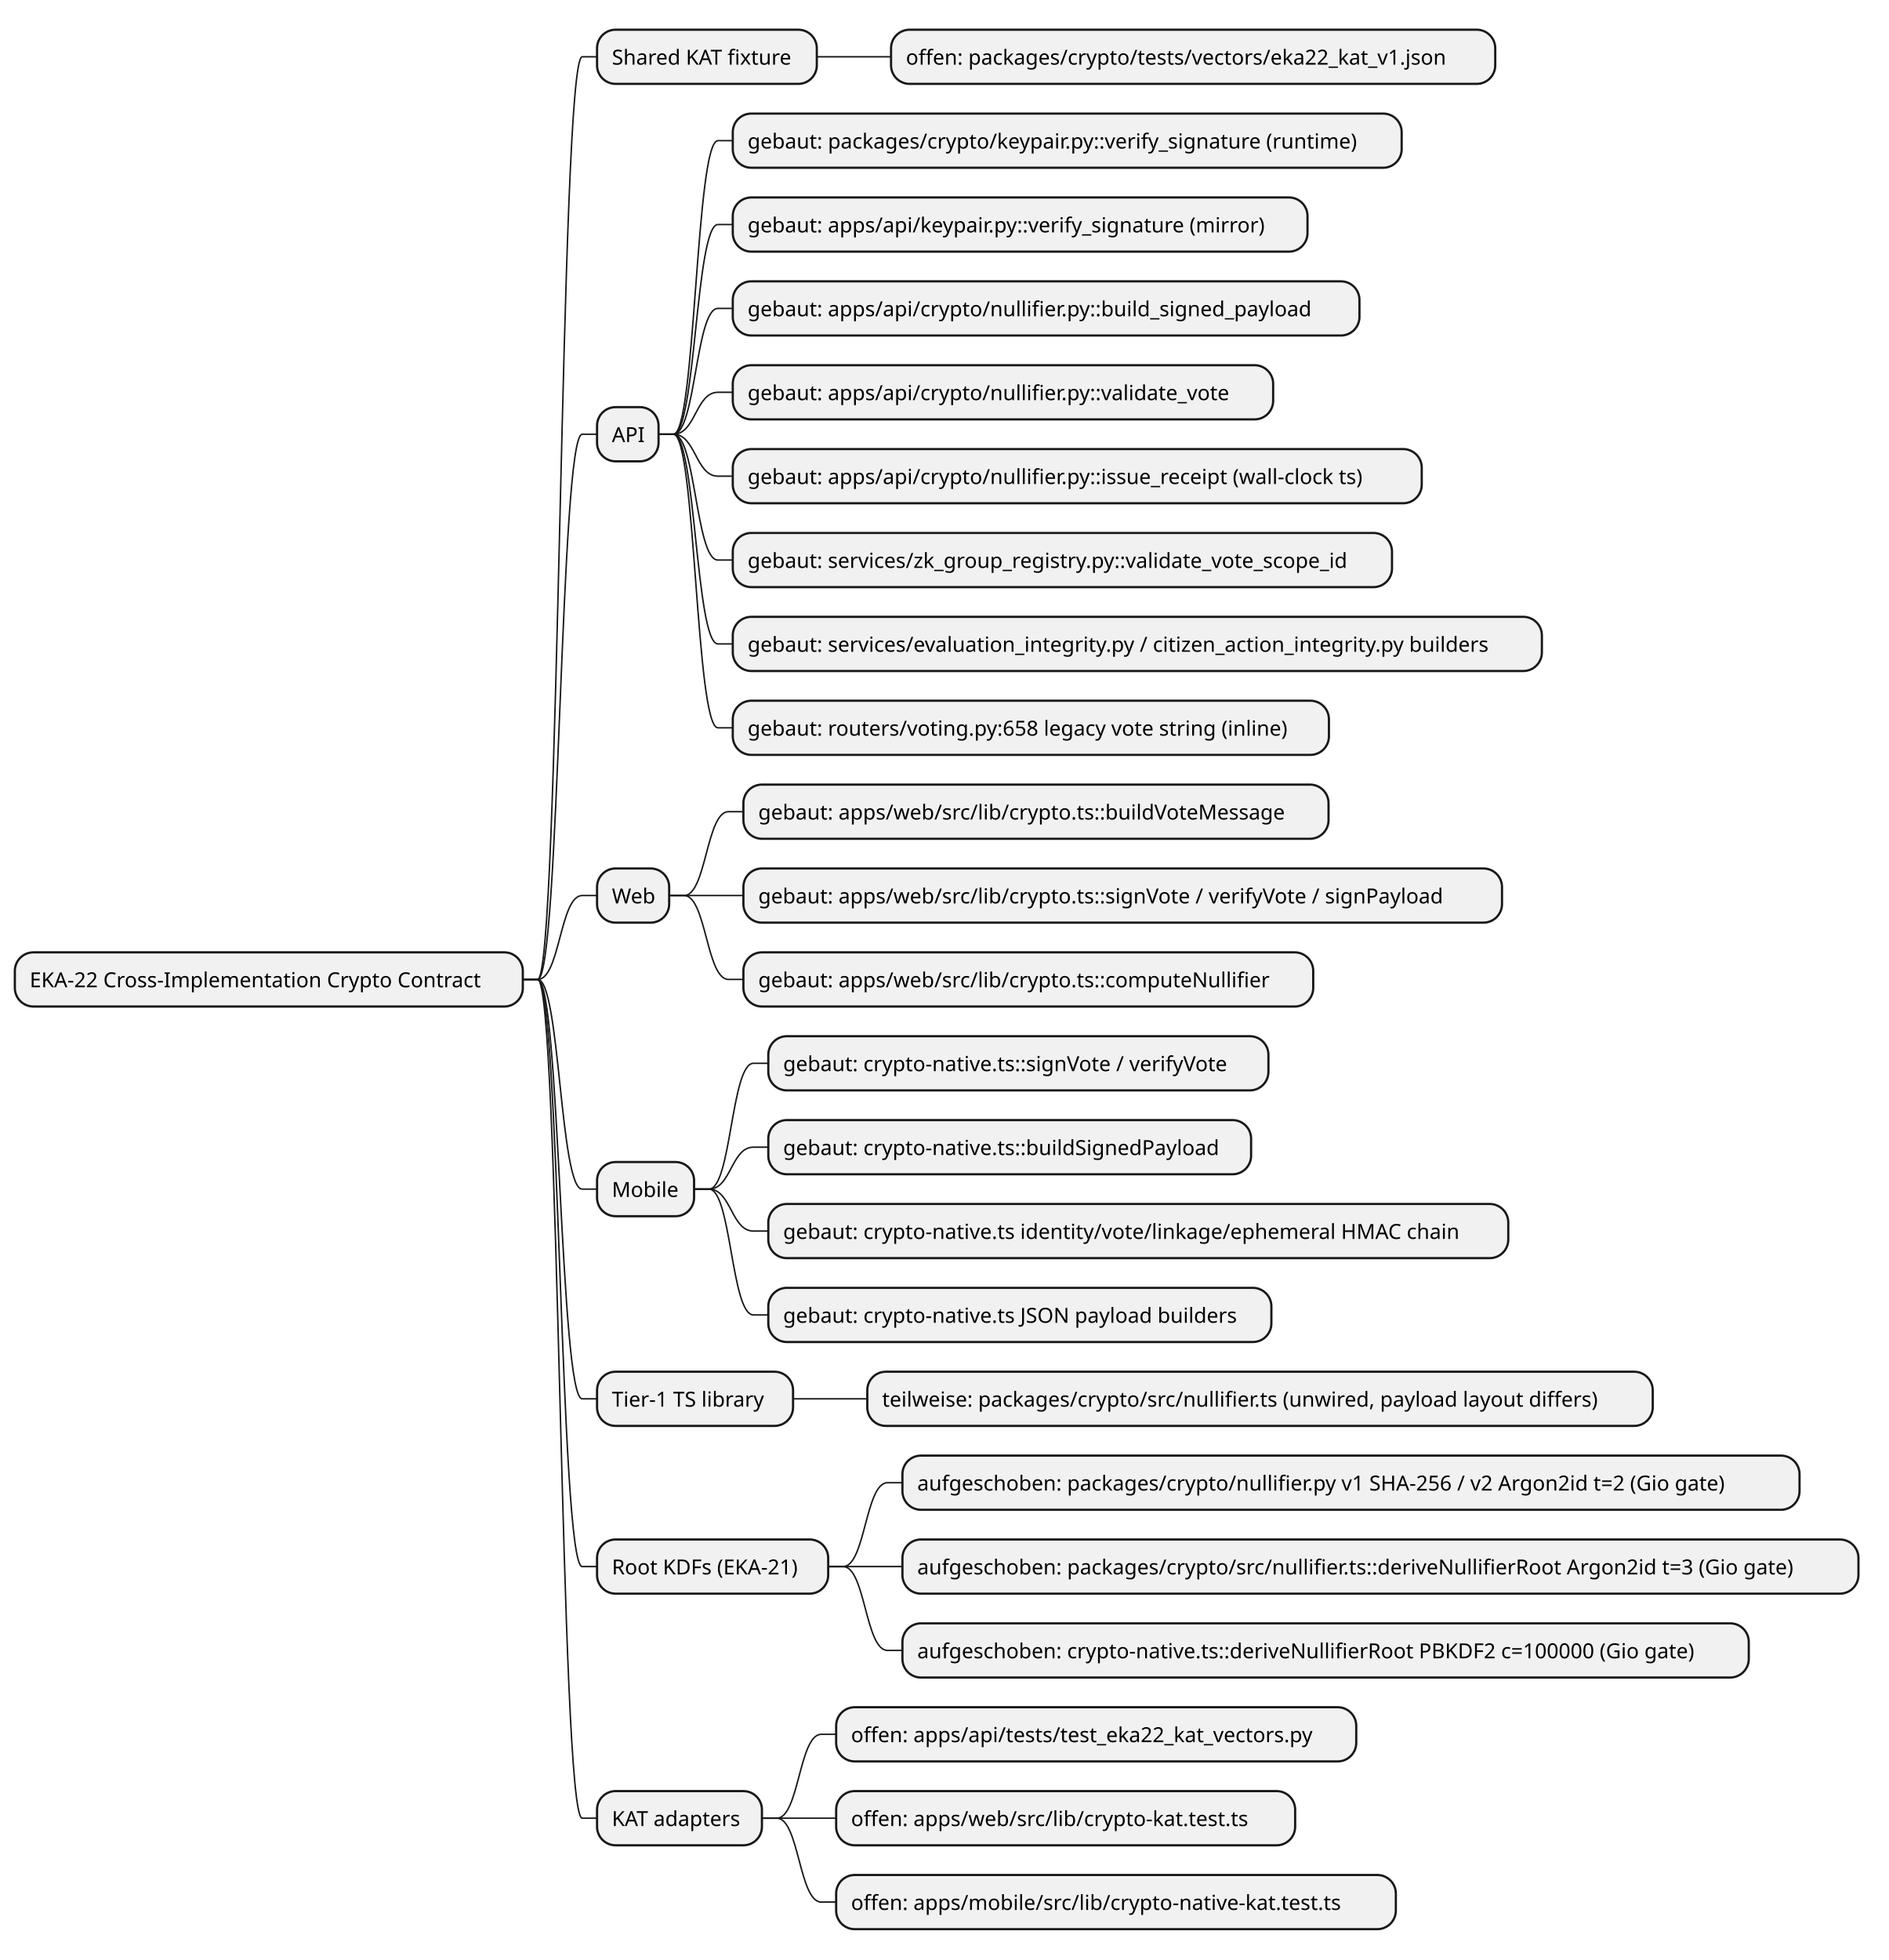
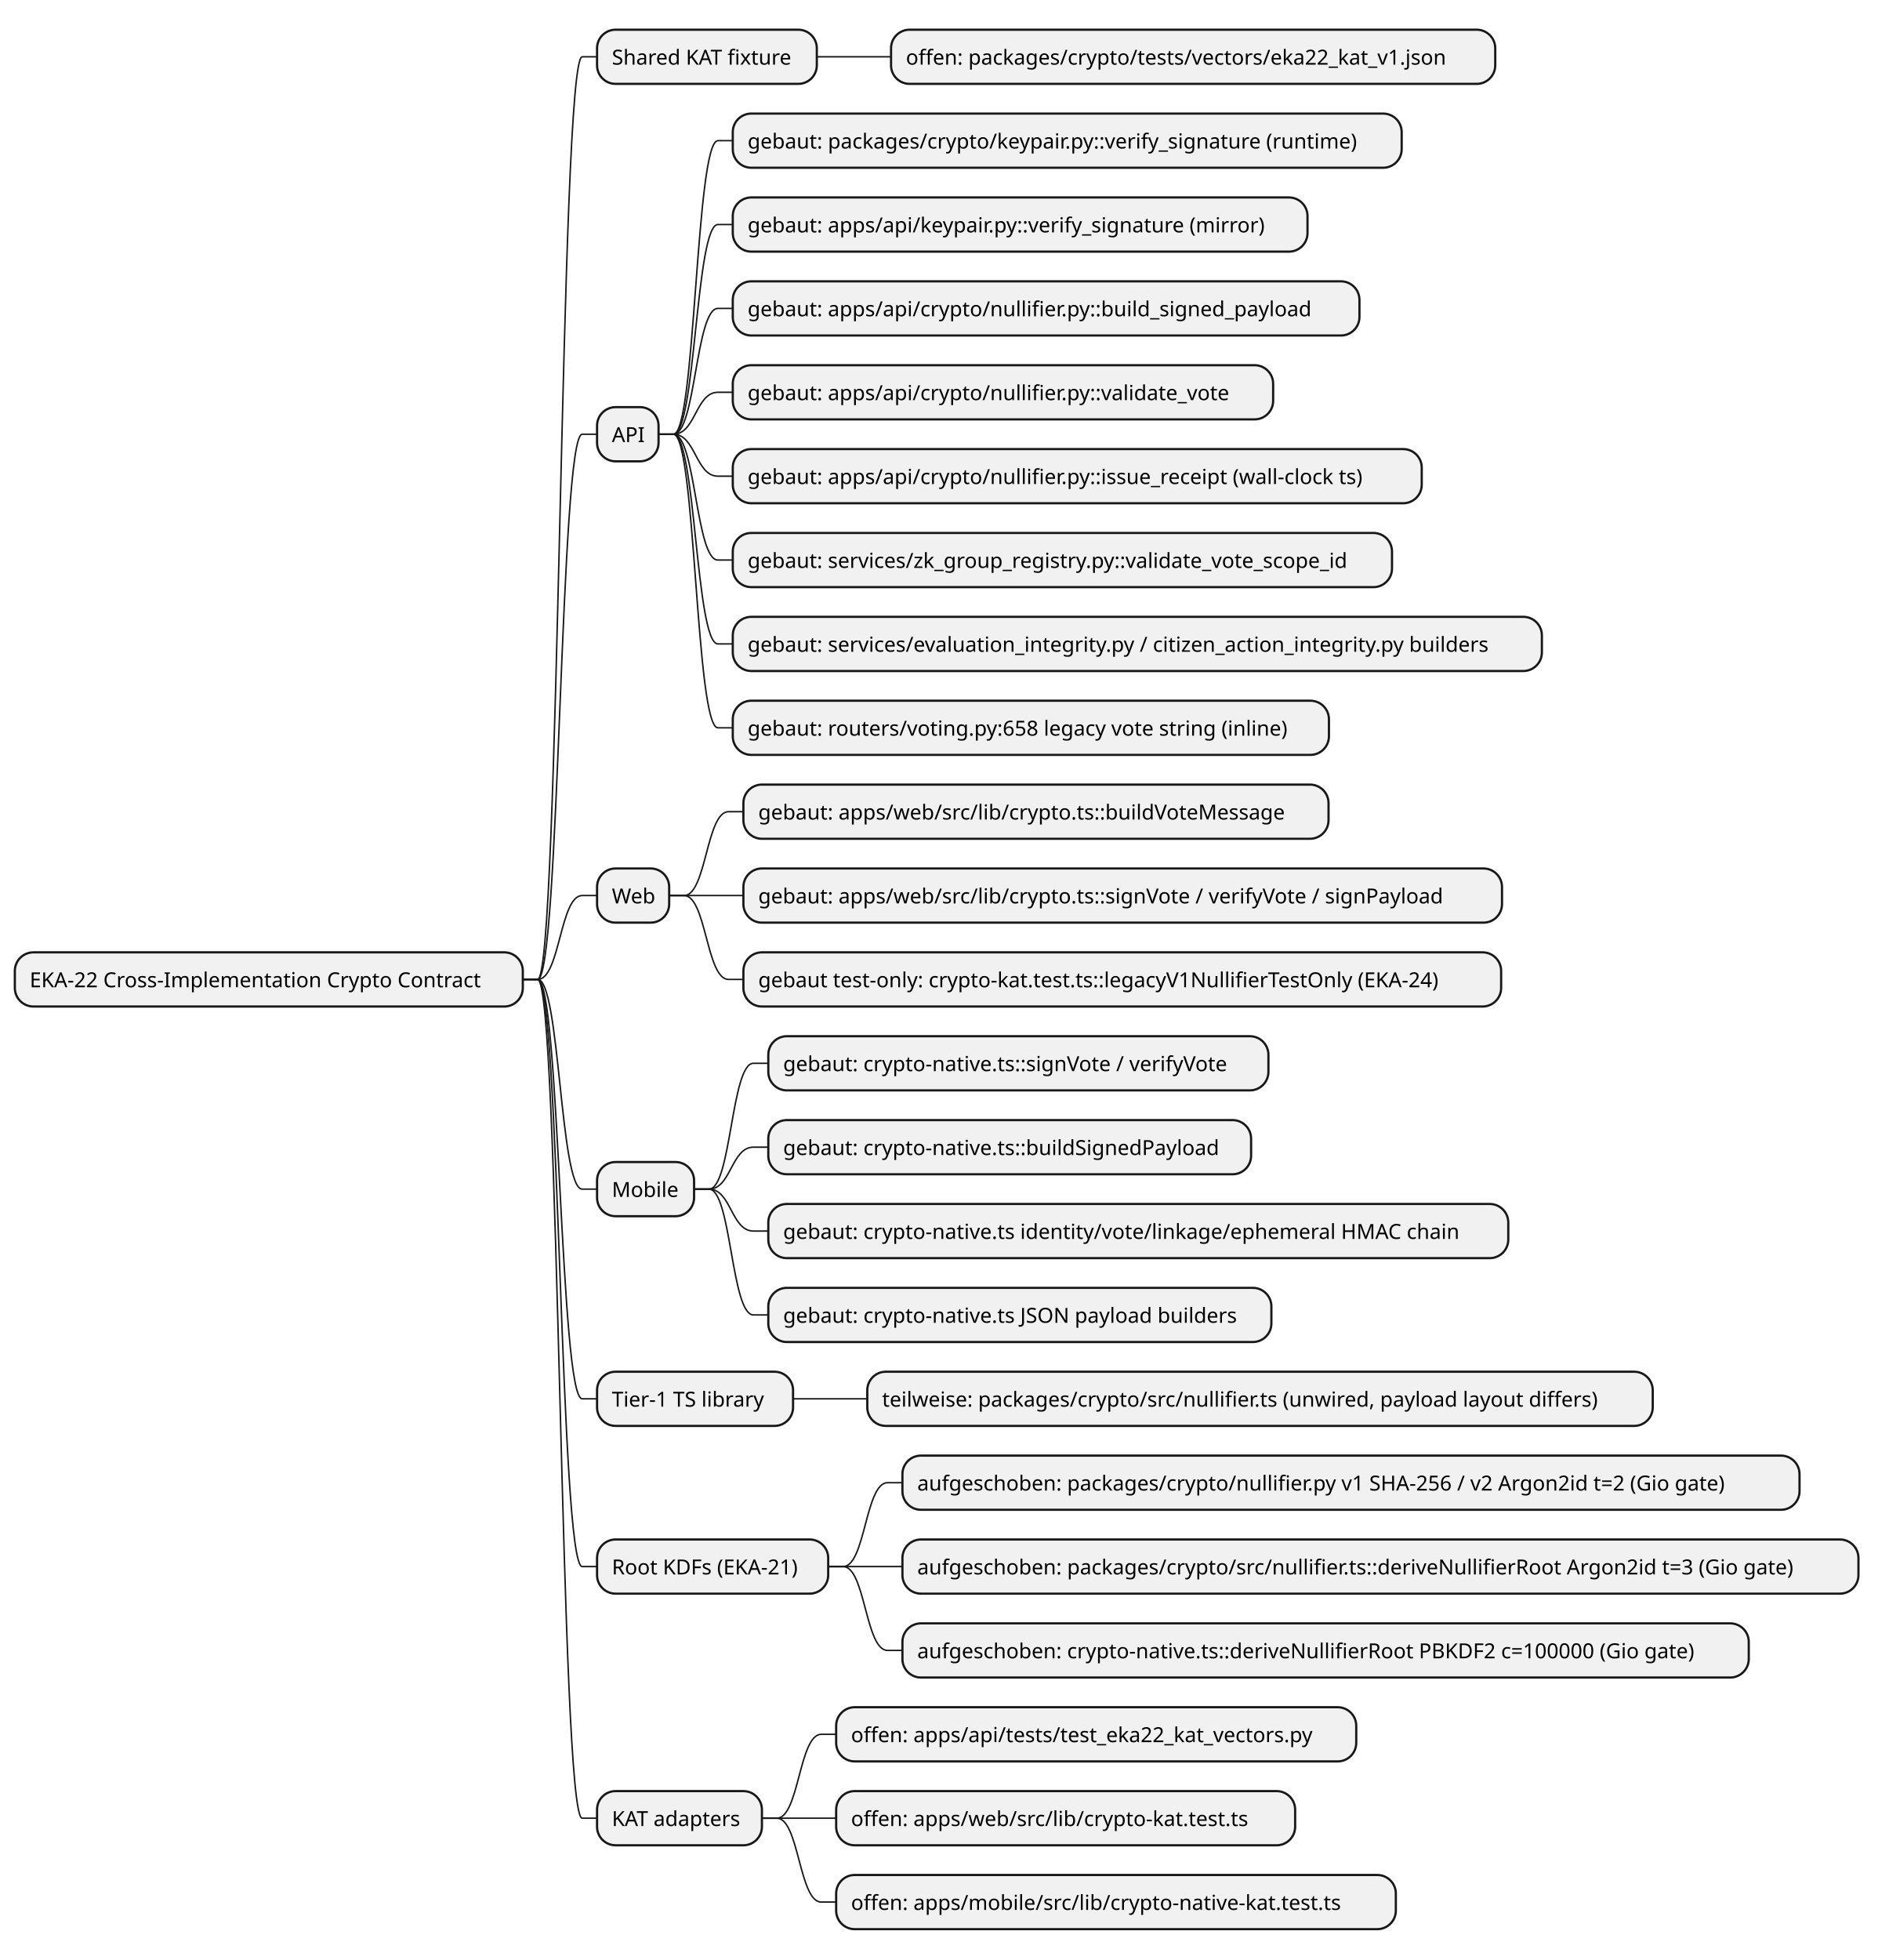
<svg xmlns="http://www.w3.org/2000/svg" version="1.1" data-diagram-type="MINDMAP" style="width:1272px;height:1320px;background:#FFFFFF;" width="1272px" height="1320px" viewBox="0 0 1272 1320" zoomAndPan="magnify" preserveAspectRatio="none" contentStyleType="text/css">
  <defs />
  <g font-family="sans-serif" lengthAdjust="spacing">
    <rect x="10" y="641.371" width="342.185" height="36.488" fill="#F1F1F1" style="stroke:#181818;stroke-width:1.5;" rx="12.5" ry="12.5" />
    <text x="20" y="664.906" fill="#000" font-size="14" textLength="322.185">EKA-22 Cross-Implementation Crypto Contract</text>
    <rect x="402.185" y="20" width="148.044" height="36.488" fill="#F1F1F1" style="stroke:#181818;stroke-width:1.5;" rx="12.5" ry="12.5" />
    <text x="412.185" y="43.535" fill="#000" font-size="14" textLength="128.044">Shared KAT fixture</text>
    <rect x="600.229" y="20" width="407.01" height="36.488" fill="#F1F1F1" style="stroke:#181818;stroke-width:1.5;" rx="12.5" ry="12.5" />
    <text x="610.229" y="43.535" fill="#000" font-size="14" textLength="387.01">offen: packages/crypto/tests/vectors/eka22_kat_v1.json</text>
    <path d="M550.229,38.244 L560.229,38.244 C575.229,38.244 575.229,38.244 590.229,38.244 L600.229,38.244" style="stroke:#181818;stroke-width:1;" fill="none" />
    <path d="M352.185,659.615 L362.185,659.615 C377.185,659.615 377.185,38.244 392.185,38.244 L402.185,38.244" style="stroke:#181818;stroke-width:1;" fill="none" />
    <rect x="402.185" y="274.197" width="41.431" height="36.488" fill="#F1F1F1" style="stroke:#181818;stroke-width:1.5;" rx="12.5" ry="12.5" />
    <text x="412.185" y="297.732" fill="#000" font-size="14" textLength="21.431">API</text>
    <rect x="493.615" y="76.488" width="450.589" height="36.488" fill="#F1F1F1" style="stroke:#181818;stroke-width:1.5;" rx="12.5" ry="12.5" />
    <text x="503.615" y="100.023" fill="#000" font-size="14" textLength="430.589">gebaut: packages/crypto/keypair.py::verify_signature (runtime)</text>
    <path d="M443.615,292.441 L453.615,292.441 C468.615,292.441 468.615,94.732 483.615,94.732 L493.615,94.732" style="stroke:#181818;stroke-width:1;" fill="none" />
    <rect x="493.615" y="132.977" width="387.158" height="36.488" fill="#F1F1F1" style="stroke:#181818;stroke-width:1.5;" rx="12.5" ry="12.5" />
    <text x="503.615" y="156.512" fill="#000" font-size="14" textLength="367.158">gebaut: apps/api/keypair.py::verify_signature (mirror)</text>
    <path d="M443.615,292.441 L453.615,292.441 C468.615,292.441 468.615,151.221 483.615,151.221 L493.615,151.221" style="stroke:#181818;stroke-width:1;" fill="none" />
    <rect x="493.615" y="189.465" width="422.145" height="36.488" fill="#F1F1F1" style="stroke:#181818;stroke-width:1.5;" rx="12.5" ry="12.5" />
    <text x="503.615" y="213" fill="#000" font-size="14" textLength="402.145">gebaut: apps/api/crypto/nullifier.py::build_signed_payload</text>
    <path d="M443.615,292.441 L453.615,292.441 C468.615,292.441 468.615,207.709 483.615,207.709 L493.615,207.709" style="stroke:#181818;stroke-width:1;" fill="none" />
    <rect x="493.615" y="245.953" width="364.012" height="36.488" fill="#F1F1F1" style="stroke:#181818;stroke-width:1.5;" rx="12.5" ry="12.5" />
    <text x="503.615" y="269.488" fill="#000" font-size="14" textLength="344.012">gebaut: apps/api/crypto/nullifier.py::validate_vote</text>
    <path d="M443.615,292.441 L453.615,292.441 C468.615,292.441 468.615,264.197 483.615,264.197 L493.615,264.197" style="stroke:#181818;stroke-width:1;" fill="none" />
    <rect x="493.615" y="302.441" width="464.104" height="36.488" fill="#F1F1F1" style="stroke:#181818;stroke-width:1.5;" rx="12.5" ry="12.5" />
    <text x="503.615" y="325.977" fill="#000" font-size="14" textLength="444.104">gebaut: apps/api/crypto/nullifier.py::issue_receipt (wall-clock ts)</text>
    <path d="M443.615,292.441 L453.615,292.441 C468.615,292.441 468.615,320.686 483.615,320.686 L493.615,320.686" style="stroke:#181818;stroke-width:1;" fill="none" />
    <rect x="493.615" y="358.93" width="444.074" height="36.488" fill="#F1F1F1" style="stroke:#181818;stroke-width:1.5;" rx="12.5" ry="12.5" />
    <text x="503.615" y="382.465" fill="#000" font-size="14" textLength="424.074">gebaut: services/zk_group_registry.py::validate_vote_scope_id</text>
    <path d="M443.615,292.441 L453.615,292.441 C468.615,292.441 468.615,377.174 483.615,377.174 L493.615,377.174" style="stroke:#181818;stroke-width:1;" fill="none" />
    <rect x="493.615" y="415.418" width="545.034" height="36.488" fill="#F1F1F1" style="stroke:#181818;stroke-width:1.5;" rx="12.5" ry="12.5" />
    <text x="503.615" y="438.953" fill="#000" font-size="14" textLength="525.034">gebaut: services/evaluation_integrity.py / citizen_action_integrity.py builders</text>
    <path d="M443.615,292.441 L453.615,292.441 C468.615,292.441 468.615,433.662 483.615,433.662 L493.615,433.662" style="stroke:#181818;stroke-width:1;" fill="none" />
    <rect x="493.615" y="471.906" width="401.589" height="36.488" fill="#F1F1F1" style="stroke:#181818;stroke-width:1.5;" rx="12.5" ry="12.5" />
    <text x="503.615" y="495.441" fill="#000" font-size="14" textLength="381.589">gebaut: routers/voting.py:658 legacy vote string (inline)</text>
    <path d="M443.615,292.441 L453.615,292.441 C468.615,292.441 468.615,490.15 483.615,490.15 L493.615,490.15" style="stroke:#181818;stroke-width:1;" fill="none" />
    <path d="M352.185,659.615 L362.185,659.615 C377.185,659.615 377.185,292.441 392.185,292.441 L402.185,292.441" style="stroke:#181818;stroke-width:1;" fill="none" />
    <rect x="402.185" y="584.883" width="48.588" height="36.488" fill="#F1F1F1" style="stroke:#181818;stroke-width:1.5;" rx="12.5" ry="12.5" />
    <text x="412.185" y="608.418" fill="#000" font-size="14" textLength="28.588">Web</text>
    <rect x="500.772" y="528.395" width="394.165" height="36.488" fill="#F1F1F1" style="stroke:#181818;stroke-width:1.5;" rx="12.5" ry="12.5" />
    <text x="510.772" y="551.93" fill="#000" font-size="14" textLength="374.165">gebaut: apps/web/src/lib/crypto.ts::buildVoteMessage</text>
    <path d="M450.772,603.127 L460.772,603.127 C475.772,603.127 475.772,546.639 490.772,546.639 L500.772,546.639" style="stroke:#181818;stroke-width:1;" fill="none" />
    <rect x="500.772" y="584.883" width="511.019" height="36.488" fill="#F1F1F1" style="stroke:#181818;stroke-width:1.5;" rx="12.5" ry="12.5" />
    <text x="510.772" y="608.418" fill="#000" font-size="14" textLength="491.019">gebaut: apps/web/src/lib/crypto.ts::signVote / verifyVote / signPayload</text>
    <path d="M450.772,603.127 L460.772,603.127 C475.772,603.127 475.772,603.127 490.772,603.127 L500.772,603.127" style="stroke:#181818;stroke-width:1;" fill="none" />
-     <rect x="500.772" y="641.371" width="383.85" height="36.488" fill="#F1F1F1" style="stroke:#181818;stroke-width:1.5;" rx="12.5" ry="12.5" />
-     <text x="510.772" y="664.906" fill="#000" font-size="14" textLength="363.85">gebaut: apps/web/src/lib/crypto.ts::computeNullifier</text>
+     <rect x="500.772" y="641.371" width="510.431" height="36.488" fill="#F1F1F1" style="stroke:#181818;stroke-width:1.5;" rx="12.5" ry="12.5" />
+     <text x="510.772" y="664.906" fill="#000" font-size="14" textLength="490.431">gebaut test-only: crypto-kat.test.ts::legacyV1NullifierTestOnly (EKA-24)</text>
    <path d="M450.772,603.127 L460.772,603.127 C475.772,603.127 475.772,659.615 490.772,659.615 L500.772,659.615" style="stroke:#181818;stroke-width:1;" fill="none" />
    <path d="M352.185,659.615 L362.185,659.615 C377.185,659.615 377.185,603.127 392.185,603.127 L402.185,603.127" style="stroke:#181818;stroke-width:1;" fill="none" />
    <rect x="402.185" y="782.592" width="65.363" height="36.488" fill="#F1F1F1" style="stroke:#181818;stroke-width:1.5;" rx="12.5" ry="12.5" />
    <text x="412.185" y="806.127" fill="#000" font-size="14" textLength="45.363">Mobile</text>
    <rect x="517.548" y="697.859" width="336.894" height="36.488" fill="#F1F1F1" style="stroke:#181818;stroke-width:1.5;" rx="12.5" ry="12.5" />
    <text x="527.548" y="721.395" fill="#000" font-size="14" textLength="316.894">gebaut: crypto-native.ts::signVote / verifyVote</text>
    <path d="M467.548,800.836 L477.548,800.836 C492.548,800.836 492.548,716.104 507.548,716.104 L517.548,716.104" style="stroke:#181818;stroke-width:1;" fill="none" />
    <rect x="517.548" y="754.348" width="325.225" height="36.488" fill="#F1F1F1" style="stroke:#181818;stroke-width:1.5;" rx="12.5" ry="12.5" />
    <text x="527.548" y="777.883" fill="#000" font-size="14" textLength="305.225">gebaut: crypto-native.ts::buildSignedPayload</text>
    <path d="M467.548,800.836 L477.548,800.836 C492.548,800.836 492.548,772.592 507.548,772.592 L517.548,772.592" style="stroke:#181818;stroke-width:1;" fill="none" />
    <rect x="517.548" y="810.836" width="498.468" height="36.488" fill="#F1F1F1" style="stroke:#181818;stroke-width:1.5;" rx="12.5" ry="12.5" />
    <text x="527.548" y="834.371" fill="#000" font-size="14" textLength="478.468">gebaut: crypto-native.ts identity/vote/linkage/ephemeral HMAC chain</text>
    <path d="M467.548,800.836 L477.548,800.836 C492.548,800.836 492.548,829.08 507.548,829.08 L517.548,829.08" style="stroke:#181818;stroke-width:1;" fill="none" />
    <rect x="517.548" y="867.324" width="338.89" height="36.488" fill="#F1F1F1" style="stroke:#181818;stroke-width:1.5;" rx="12.5" ry="12.5" />
    <text x="527.548" y="890.859" fill="#000" font-size="14" textLength="318.89">gebaut: crypto-native.ts JSON payload builders</text>
    <path d="M467.548,800.836 L477.548,800.836 C492.548,800.836 492.548,885.568 507.548,885.568 L517.548,885.568" style="stroke:#181818;stroke-width:1;" fill="none" />
    <path d="M352.185,659.615 L362.185,659.615 C377.185,659.615 377.185,800.836 392.185,800.836 L402.185,800.836" style="stroke:#181818;stroke-width:1;" fill="none" />
    <rect x="402.185" y="923.813" width="132.041" height="36.488" fill="#F1F1F1" style="stroke:#181818;stroke-width:1.5;" rx="12.5" ry="12.5" />
    <text x="412.185" y="947.348" fill="#000" font-size="14" textLength="112.041">Tier-1 TS library</text>
    <rect x="584.226" y="923.813" width="529.106" height="36.488" fill="#F1F1F1" style="stroke:#181818;stroke-width:1.5;" rx="12.5" ry="12.5" />
    <text x="594.226" y="947.348" fill="#000" font-size="14" textLength="509.106">teilweise: packages/crypto/src/nullifier.ts (unwired, payload layout differs)</text>
    <path d="M534.226,942.057 L544.226,942.057 C559.226,942.057 559.226,942.057 574.226,942.057 L584.226,942.057" style="stroke:#181818;stroke-width:1;" fill="none" />
    <path d="M352.185,659.615 L362.185,659.615 C377.185,659.615 377.185,942.057 392.185,942.057 L402.185,942.057" style="stroke:#181818;stroke-width:1;" fill="none" />
    <rect x="402.185" y="1036.789" width="155.714" height="36.488" fill="#F1F1F1" style="stroke:#181818;stroke-width:1.5;" rx="12.5" ry="12.5" />
    <text x="412.185" y="1060.324" fill="#000" font-size="14" textLength="135.714">Root KDFs (EKA-21)</text>
    <rect x="607.898" y="980.301" width="604.309" height="36.488" fill="#F1F1F1" style="stroke:#181818;stroke-width:1.5;" rx="12.5" ry="12.5" />
    <text x="617.898" y="1003.836" fill="#000" font-size="14" textLength="584.309">aufgeschoben: packages/crypto/nullifier.py v1 SHA-256 / v2 Argon2id t=2 (Gio gate)</text>
    <path d="M557.898,1055.033 L567.898,1055.033 C582.898,1055.033 582.898,998.545 597.898,998.545 L607.898,998.545" style="stroke:#181818;stroke-width:1;" fill="none" />
    <rect x="607.898" y="1036.789" width="644.005" height="36.488" fill="#F1F1F1" style="stroke:#181818;stroke-width:1.5;" rx="12.5" ry="12.5" />
    <text x="617.898" y="1060.324" fill="#000" font-size="14" textLength="624.005">aufgeschoben: packages/crypto/src/nullifier.ts::deriveNullifierRoot Argon2id t=3 (Gio gate)</text>
    <path d="M557.898,1055.033 L567.898,1055.033 C582.898,1055.033 582.898,1055.033 597.898,1055.033 L607.898,1055.033" style="stroke:#181818;stroke-width:1;" fill="none" />
    <rect x="607.898" y="1093.277" width="570.115" height="36.488" fill="#F1F1F1" style="stroke:#181818;stroke-width:1.5;" rx="12.5" ry="12.5" />
    <text x="617.898" y="1116.813" fill="#000" font-size="14" textLength="550.115">aufgeschoben: crypto-native.ts::deriveNullifierRoot PBKDF2 c=100000 (Gio gate)</text>
    <path d="M557.898,1055.033 L567.898,1055.033 C582.898,1055.033 582.898,1111.521 597.898,1111.521 L607.898,1111.521" style="stroke:#181818;stroke-width:1;" fill="none" />
    <path d="M352.185,659.615 L362.185,659.615 C377.185,659.615 377.185,1055.033 392.185,1055.033 L402.185,1055.033" style="stroke:#181818;stroke-width:1;" fill="none" />
    <rect x="402.185" y="1206.254" width="111.068" height="36.488" fill="#F1F1F1" style="stroke:#181818;stroke-width:1.5;" rx="12.5" ry="12.5" />
    <text x="412.185" y="1229.789" fill="#000" font-size="14" textLength="91.068">KAT adapters</text>
    <rect x="563.253" y="1149.766" width="350.347" height="36.488" fill="#F1F1F1" style="stroke:#181818;stroke-width:1.5;" rx="12.5" ry="12.5" />
    <text x="573.253" y="1173.301" fill="#000" font-size="14" textLength="330.347">offen: apps/api/tests/test_eka22_kat_vectors.py</text>
    <path d="M513.253,1224.498 L523.253,1224.498 C538.253,1224.498 538.253,1168.01 553.253,1168.01 L563.253,1168.01" style="stroke:#181818;stroke-width:1;" fill="none" />
    <rect x="563.253" y="1206.254" width="309.194" height="36.488" fill="#F1F1F1" style="stroke:#181818;stroke-width:1.5;" rx="12.5" ry="12.5" />
    <text x="573.253" y="1229.789" fill="#000" font-size="14" textLength="289.194">offen: apps/web/src/lib/crypto-kat.test.ts</text>
    <path d="M513.253,1224.498 L523.253,1224.498 C538.253,1224.498 538.253,1224.498 553.253,1224.498 L563.253,1224.498" style="stroke:#181818;stroke-width:1;" fill="none" />
    <rect x="563.253" y="1262.742" width="377.021" height="36.488" fill="#F1F1F1" style="stroke:#181818;stroke-width:1.5;" rx="12.5" ry="12.5" />
    <text x="573.253" y="1286.277" fill="#000" font-size="14" textLength="357.021">offen: apps/mobile/src/lib/crypto-native-kat.test.ts</text>
    <path d="M513.253,1224.498 L523.253,1224.498 C538.253,1224.498 538.253,1280.986 553.253,1280.986 L563.253,1280.986" style="stroke:#181818;stroke-width:1;" fill="none" />
    <path d="M352.185,659.615 L362.185,659.615 C377.185,659.615 377.185,1224.498 392.185,1224.498 L402.185,1224.498" style="stroke:#181818;stroke-width:1;" fill="none" />
  </g>
</svg>
